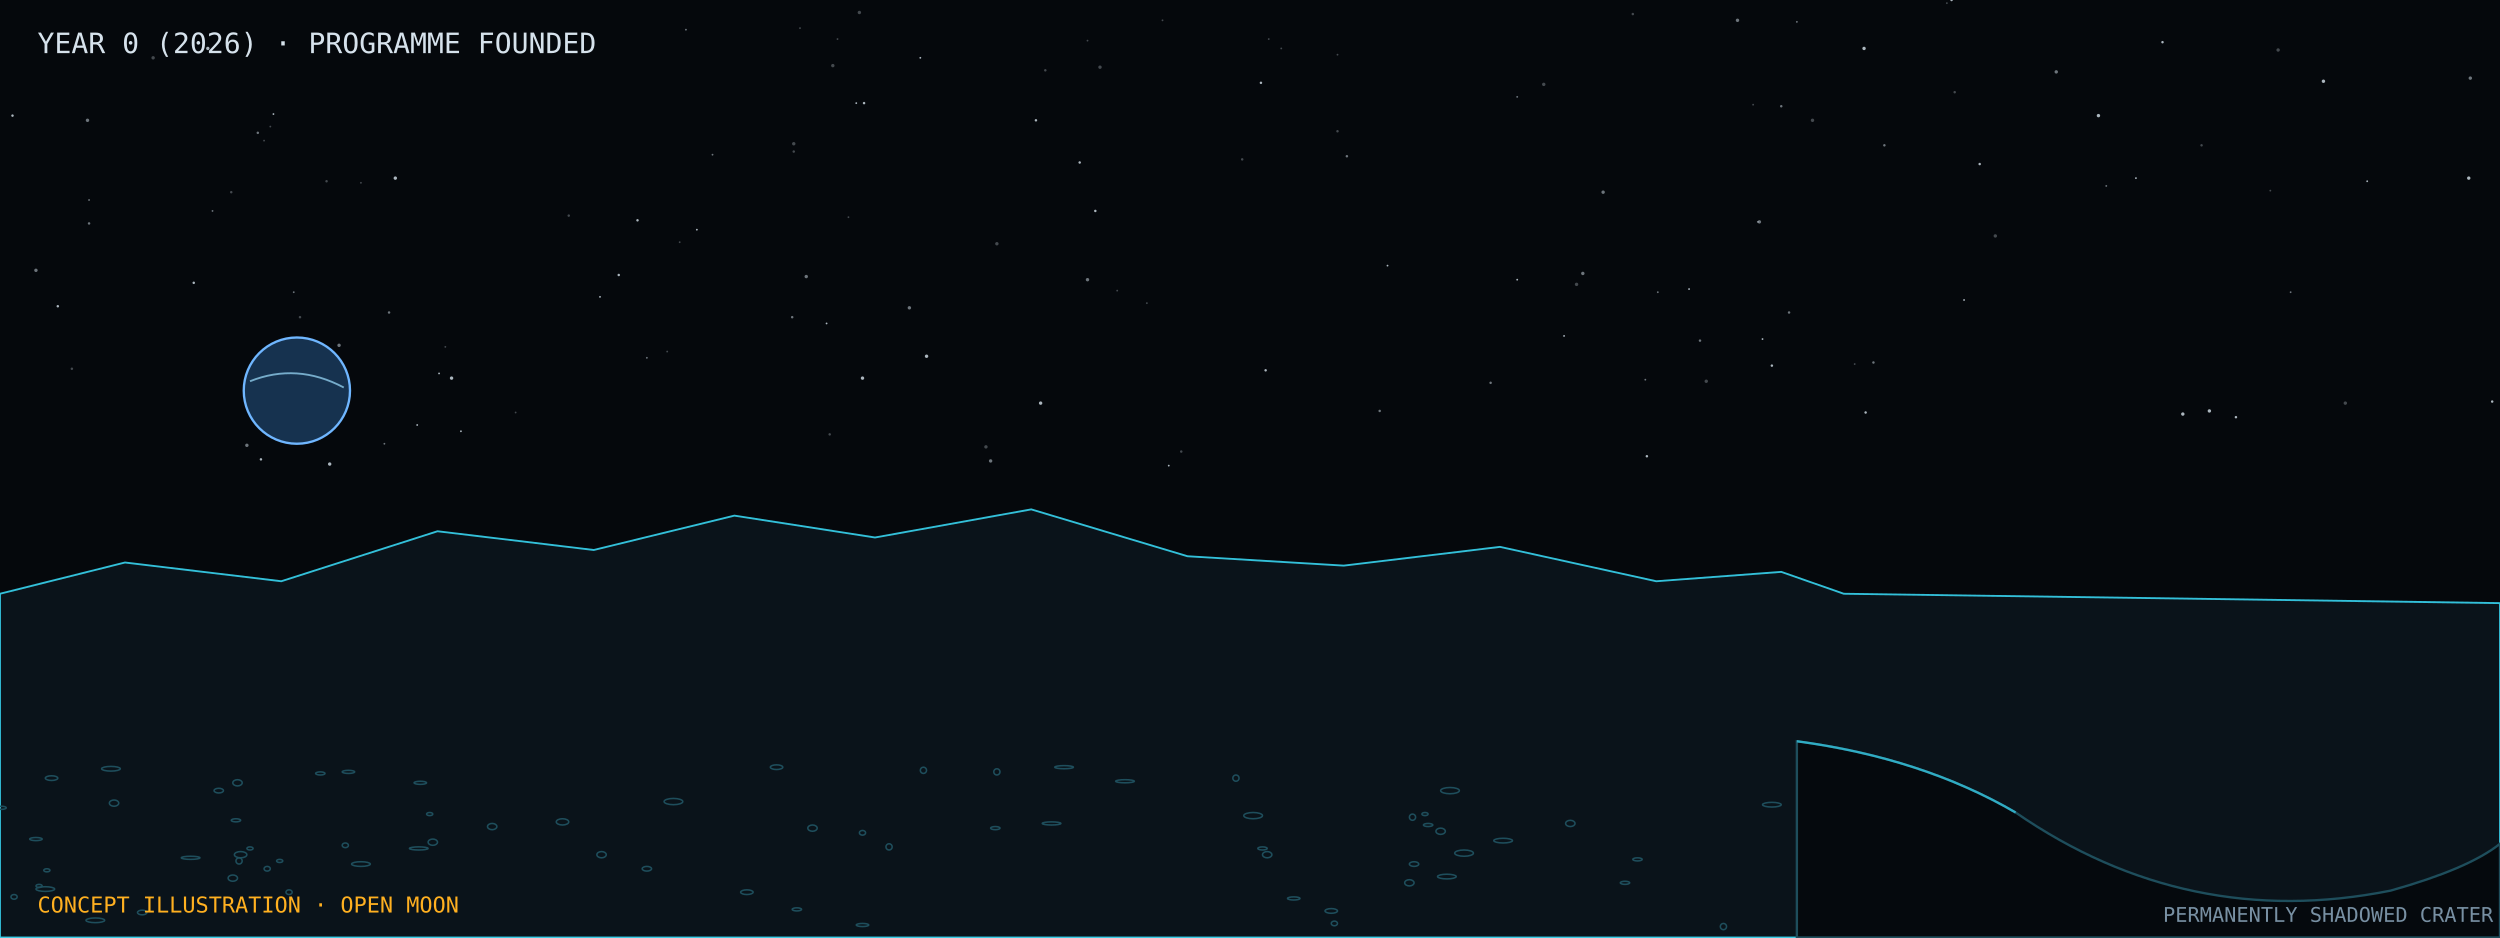
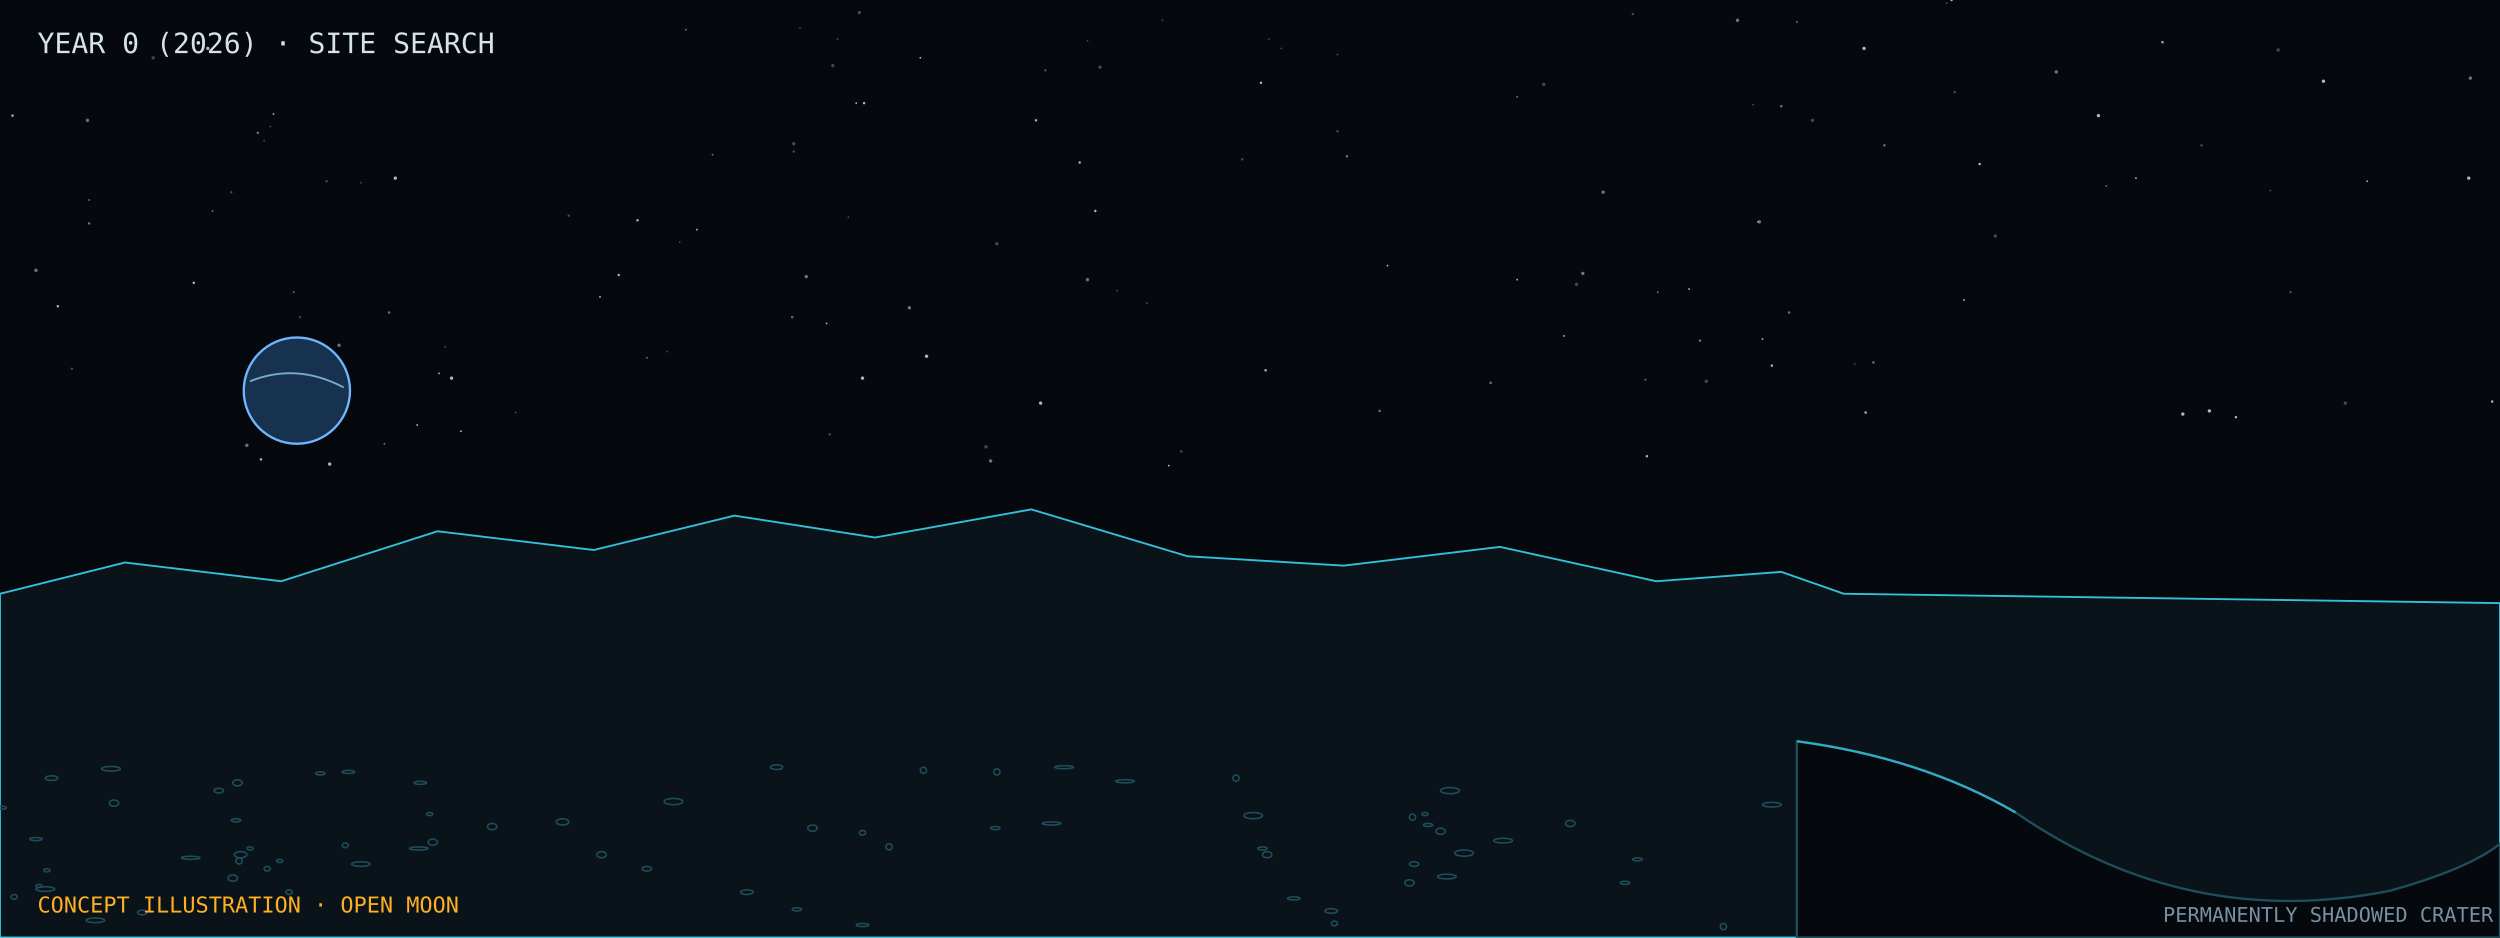
- <svg xmlns="http://www.w3.org/2000/svg" viewBox="0 0 1600 600" width="1600" height="600" role="img" aria-label="Concept illustration of the Open Moon base: YEAR 0 (2026) · PROGRAMME FOUNDED">
+ <svg xmlns="http://www.w3.org/2000/svg" viewBox="0 0 1600 600" width="1600" height="600" role="img" aria-label="Concept illustration of the Open Moon base: YEAR 0 (2026) · SITE SEARCH">
  <rect width="1600" height="600" fill="#05080c" />
  <circle cx="663" cy="77" r="0.8" fill="#d6e2ec" opacity="0.8" />
  <circle cx="98" cy="37" r="1.1" fill="#d6e2ec" opacity="0.3" />
  <circle cx="748" cy="298" r="0.6" fill="#d6e2ec" opacity="0.8" />
  <circle cx="439" cy="19" r="0.6" fill="#d6e2ec" opacity="0.5" />
  <circle cx="856" cy="35" r="0.6" fill="#d6e2ec" opacity="0.3" />
  <circle cx="1128" cy="217" r="0.6" fill="#d6e2ec" opacity="0.8" />
  <circle cx="253" cy="114" r="1.1" fill="#d6e2ec" opacity="0.8" />
  <circle cx="1193" cy="31" r="1.1" fill="#d6e2ec" opacity="0.8" />
  <circle cx="812" cy="25" r="0.6" fill="#d6e2ec" opacity="0.3" />
  <circle cx="1140" cy="68" r="0.8" fill="#d6e2ec" opacity="0.5" />
  <circle cx="295" cy="276" r="0.6" fill="#d6e2ec" opacity="0.8" />
  <circle cx="631" cy="286" r="1.1" fill="#d6e2ec" opacity="0.3" />
  <circle cx="211" cy="297" r="1.1" fill="#d6e2ec" opacity="0.8" />
  <circle cx="384" cy="190" r="0.6" fill="#d6e2ec" opacity="0.8" />
  <circle cx="1458" cy="32" r="1.1" fill="#d6e2ec" opacity="0.3" />
  <circle cx="1267" cy="105" r="0.8" fill="#d6e2ec" opacity="0.8" />
  <circle cx="1088" cy="218" r="0.8" fill="#d6e2ec" opacity="0.5" />
  <circle cx="1199" cy="232" r="0.8" fill="#d6e2ec" opacity="0.5" />
  <circle cx="508" cy="92" r="1.1" fill="#d6e2ec" opacity="0.3" />
  <circle cx="167" cy="294" r="0.8" fill="#d6e2ec" opacity="0.8" />
  <circle cx="1013" cy="175" r="1.1" fill="#d6e2ec" opacity="0.5" />
  <circle cx="589" cy="37" r="0.6" fill="#d6e2ec" opacity="0.8" />
  <circle cx="856" cy="84" r="0.8" fill="#d6e2ec" opacity="0.3" />
  <circle cx="1001" cy="215" r="0.6" fill="#d6e2ec" opacity="0.8" />
  <circle cx="158" cy="285" r="1.1" fill="#d6e2ec" opacity="0.5" />
  <circle cx="696" cy="179" r="1.1" fill="#d6e2ec" opacity="0.5" />
  <circle cx="1187" cy="233" r="0.6" fill="#d6e2ec" opacity="0.3" />
  <circle cx="552" cy="242" r="1.1" fill="#d6e2ec" opacity="0.8" />
  <circle cx="133" cy="31" r="1.1" fill="#d6e2ec" opacity="0.8" />
  <circle cx="634" cy="295" r="1.1" fill="#d6e2ec" opacity="0.5" />
  <circle cx="582" cy="197" r="1.1" fill="#d6e2ec" opacity="0.5" />
  <circle cx="46" cy="236" r="0.8" fill="#d6e2ec" opacity="0.3" />
  <circle cx="1251" cy="59" r="0.8" fill="#d6e2ec" opacity="0.3" />
  <circle cx="446" cy="147" r="0.6" fill="#d6e2ec" opacity="0.8" />
  <circle cx="507" cy="203" r="0.8" fill="#d6e2ec" opacity="0.5" />
  <circle cx="165" cy="85" r="0.8" fill="#d6e2ec" opacity="0.5" />
  <circle cx="1125" cy="142" r="0.6" fill="#d6e2ec" opacity="0.5" />
  <circle cx="1126" cy="142" r="1.1" fill="#d6e2ec" opacity="0.5" />
  <circle cx="734" cy="194" r="0.6" fill="#d6e2ec" opacity="0.3" />
  <circle cx="169" cy="90" r="0.6" fill="#d6e2ec" opacity="0.3" />
  <circle cx="1348" cy="119" r="0.6" fill="#d6e2ec" opacity="0.5" />
  <circle cx="1206" cy="93" r="0.8" fill="#d6e2ec" opacity="0.5" />
  <circle cx="8" cy="74" r="0.8" fill="#d6e2ec" opacity="0.8" />
  <circle cx="756" cy="289" r="0.8" fill="#d6e2ec" opacity="0.3" />
  <circle cx="1414" cy="263" r="1.1" fill="#d6e2ec" opacity="0.8" />
  <circle cx="1384" cy="27" r="0.8" fill="#d6e2ec" opacity="0.8" />
  <circle cx="1145" cy="200" r="0.8" fill="#d6e2ec" opacity="0.5" />
  <circle cx="807" cy="53" r="0.8" fill="#d6e2ec" opacity="0.8" />
  <circle cx="820" cy="31" r="0.6" fill="#d6e2ec" opacity="0.3" />
  <circle cx="427" cy="225" r="0.6" fill="#d6e2ec" opacity="0.3" />
  <circle cx="696" cy="26" r="0.6" fill="#d6e2ec" opacity="0.3" />
  <circle cx="1160" cy="77" r="1.1" fill="#d6e2ec" opacity="0.3" />
  <circle cx="744" cy="13" r="0.6" fill="#d6e2ec" opacity="0.3" />
  <circle cx="1257" cy="192" r="0.6" fill="#d6e2ec" opacity="0.8" />
  <circle cx="516" cy="177" r="1.1" fill="#d6e2ec" opacity="0.5" />
  <circle cx="971" cy="62" r="0.6" fill="#d6e2ec" opacity="0.5" />
  <circle cx="954" cy="245" r="0.8" fill="#d6e2ec" opacity="0.5" />
  <circle cx="175" cy="73" r="0.6" fill="#d6e2ec" opacity="0.8" />
  <circle cx="701" cy="135" r="0.8" fill="#d6e2ec" opacity="0.8" />
  <circle cx="330" cy="264" r="0.6" fill="#d6e2ec" opacity="0.3" />
  <circle cx="1081" cy="185" r="0.6" fill="#d6e2ec" opacity="0.8" />
  <circle cx="1112" cy="13" r="1.1" fill="#d6e2ec" opacity="0.5" />
  <circle cx="1316" cy="46" r="1.1" fill="#d6e2ec" opacity="0.5" />
  <circle cx="1061" cy="187" r="0.6" fill="#d6e2ec" opacity="0.5" />
  <circle cx="1580" cy="114" r="1.1" fill="#d6e2ec" opacity="0.8" />
  <circle cx="1595" cy="257" r="0.8" fill="#d6e2ec" opacity="0.8" />
  <circle cx="456" cy="99" r="0.6" fill="#d6e2ec" opacity="0.5" />
  <circle cx="1515" cy="116" r="0.6" fill="#d6e2ec" opacity="0.8" />
  <circle cx="1009" cy="182" r="1.1" fill="#d6e2ec" opacity="0.3" />
  <circle cx="57" cy="143" r="0.8" fill="#d6e2ec" opacity="0.5" />
  <circle cx="396" cy="176" r="0.8" fill="#d6e2ec" opacity="0.8" />
  <circle cx="715" cy="186" r="0.6" fill="#d6e2ec" opacity="0.3" />
  <circle cx="209" cy="116" r="0.8" fill="#d6e2ec" opacity="0.3" />
  <circle cx="691" cy="104" r="0.8" fill="#d6e2ec" opacity="0.8" />
  <circle cx="1249" cy="0" r="0.8" fill="#d6e2ec" opacity="0.8" />
  <circle cx="704" cy="43" r="1.1" fill="#d6e2ec" opacity="0.3" />
  <circle cx="795" cy="102" r="0.8" fill="#d6e2ec" opacity="0.3" />
  <circle cx="888" cy="170" r="0.6" fill="#d6e2ec" opacity="0.8" />
  <circle cx="810" cy="237" r="0.8" fill="#d6e2ec" opacity="0.8" />
  <circle cx="173" cy="81" r="0.6" fill="#d6e2ec" opacity="0.3" />
  <circle cx="56" cy="77" r="1.1" fill="#d6e2ec" opacity="0.5" />
  <circle cx="1343" cy="74" r="1.1" fill="#d6e2ec" opacity="0.8" />
  <circle cx="971" cy="179" r="0.6" fill="#d6e2ec" opacity="0.8" />
  <circle cx="1122" cy="67" r="0.6" fill="#d6e2ec" opacity="0.3" />
  <circle cx="1487" cy="52" r="1.1" fill="#d6e2ec" opacity="0.8" />
  <circle cx="285" cy="222" r="0.6" fill="#d6e2ec" opacity="0.3" />
  <circle cx="57" cy="128" r="0.6" fill="#d6e2ec" opacity="0.5" />
  <circle cx="1026" cy="123" r="1.1" fill="#d6e2ec" opacity="0.5" />
  <circle cx="531" cy="278" r="0.8" fill="#d6e2ec" opacity="0.3" />
  <circle cx="124" cy="181" r="0.8" fill="#d6e2ec" opacity="0.8" />
  <circle cx="1194" cy="264" r="0.8" fill="#d6e2ec" opacity="0.8" />
  <circle cx="267" cy="272" r="0.6" fill="#d6e2ec" opacity="0.8" />
  <circle cx="1045" cy="9" r="0.8" fill="#d6e2ec" opacity="0.3" />
  <circle cx="1246" cy="2" r="0.6" fill="#d6e2ec" opacity="0.3" />
  <circle cx="289" cy="242" r="1.1" fill="#d6e2ec" opacity="0.8" />
  <circle cx="246" cy="284" r="0.6" fill="#d6e2ec" opacity="0.5" />
  <circle cx="1397" cy="265" r="1.1" fill="#d6e2ec" opacity="0.8" />
  <circle cx="988" cy="54" r="1.1" fill="#d6e2ec" opacity="0.3" />
  <circle cx="508" cy="97" r="0.8" fill="#d6e2ec" opacity="0.3" />
  <circle cx="1581" cy="50" r="1.1" fill="#d6e2ec" opacity="0.5" />
  <circle cx="1150" cy="14" r="0.6" fill="#d6e2ec" opacity="0.5" />
  <circle cx="666" cy="258" r="1.1" fill="#d6e2ec" opacity="0.8" />
  <circle cx="408" cy="141" r="0.8" fill="#d6e2ec" opacity="0.8" />
  <circle cx="1092" cy="244" r="1.1" fill="#d6e2ec" opacity="0.3" />
  <circle cx="1431" cy="267" r="0.8" fill="#d6e2ec" opacity="0.8" />
  <circle cx="414" cy="229" r="0.6" fill="#d6e2ec" opacity="0.5" />
  <circle cx="249" cy="200" r="0.8" fill="#d6e2ec" opacity="0.5" />
  <circle cx="148" cy="123" r="0.8" fill="#d6e2ec" opacity="0.3" />
  <circle cx="435" cy="155" r="0.6" fill="#d6e2ec" opacity="0.3" />
  <circle cx="1466" cy="187" r="0.6" fill="#d6e2ec" opacity="0.5" />
  <circle cx="281" cy="239" r="0.6" fill="#d6e2ec" opacity="0.8" />
  <circle cx="192" cy="203" r="0.8" fill="#d6e2ec" opacity="0.3" />
  <circle cx="1367" cy="114" r="0.6" fill="#d6e2ec" opacity="0.8" />
  <circle cx="883" cy="263" r="0.8" fill="#d6e2ec" opacity="0.5" />
  <circle cx="862" cy="100" r="0.8" fill="#d6e2ec" opacity="0.5" />
  <circle cx="188" cy="187" r="0.6" fill="#d6e2ec" opacity="0.5" />
  <circle cx="1134" cy="234" r="0.8" fill="#d6e2ec" opacity="0.8" />
  <circle cx="37" cy="196" r="0.8" fill="#d6e2ec" opacity="0.8" />
  <circle cx="1277" cy="151" r="1.1" fill="#d6e2ec" opacity="0.3" />
  <circle cx="231" cy="117" r="0.6" fill="#d6e2ec" opacity="0.3" />
  <circle cx="543" cy="139" r="0.6" fill="#d6e2ec" opacity="0.3" />
  <circle cx="553" cy="66" r="0.8" fill="#d6e2ec" opacity="0.8" />
  <circle cx="529" cy="207" r="0.6" fill="#d6e2ec" opacity="0.8" />
  <circle cx="1054" cy="292" r="0.8" fill="#d6e2ec" opacity="0.8" />
  <circle cx="669" cy="45" r="0.8" fill="#d6e2ec" opacity="0.3" />
  <circle cx="1409" cy="93" r="0.8" fill="#d6e2ec" opacity="0.3" />
  <circle cx="550" cy="8" r="1.1" fill="#d6e2ec" opacity="0.3" />
  <circle cx="533" cy="42" r="1.1" fill="#d6e2ec" opacity="0.3" />
  <circle cx="136" cy="135" r="0.6" fill="#d6e2ec" opacity="0.5" />
  <circle cx="23" cy="173" r="1.1" fill="#d6e2ec" opacity="0.5" />
  <circle cx="548" cy="66" r="0.6" fill="#d6e2ec" opacity="0.8" />
  <circle cx="1453" cy="122" r="0.6" fill="#d6e2ec" opacity="0.3" />
  <circle cx="536" cy="25" r="0.6" fill="#d6e2ec" opacity="0.3" />
  <circle cx="638" cy="156" r="1.1" fill="#d6e2ec" opacity="0.3" />
  <circle cx="593" cy="228" r="1.1" fill="#d6e2ec" opacity="0.8" />
  <circle cx="364" cy="138" r="0.8" fill="#d6e2ec" opacity="0.3" />
  <circle cx="512" cy="18" r="0.6" fill="#d6e2ec" opacity="0.3" />
  <circle cx="1501" cy="258" r="1.1" fill="#d6e2ec" opacity="0.3" />
  <circle cx="1053" cy="243" r="0.6" fill="#d6e2ec" opacity="0.5" />
  <circle cx="217" cy="221" r="1.1" fill="#d6e2ec" opacity="0.5" />
  <circle cx="190" cy="250" r="34" fill="#16324f" stroke="#6fb6ff" stroke-width="1.5" />
  <path d="M160 244 Q190 232 220 248" stroke="#9ee0ff" stroke-width="1.2" fill="none" opacity=".7" />
  <path d="M0 380 L80 360 L180 372 L280 340 L380 352 L470 330 L560 344 L660 326 L760 356 L860 362 L960 350 L1060 372 L1140 366 L1180 380 L1600 386 L1600 600 L0 600Z" fill="#0b141c" stroke="#38d4f0" stroke-width="1.2" opacity=".9" />
  <path d="M0 0 470.0 L20 473.2 L40 476.0 L60 478.1 L80 479.3 L100 479.5 L120 478.8 L140 477.5 L160 476.0 L180 474.5 L200 473.4 L220 473.0 L240 473.3 L260 474.3 L280 475.7 L300 477.2 L320 478.5 L340 479.3 L360 479.2 L380 478.2 L400 476.2 L420 473.5 L440 470.3 L460 467.1 L480 464.2 L500 462.0 L520 460.7 L540 460.3 L560 460.9 L580 462.1 L600 463.7 L620 465.2 L640 466.4 L660 467.0 L680 466.8 L700 466.0 L720 464.6 L740 463.1 L760 461.7 L780 460.9 L800 460.9 L820 461.8 L840 463.6 L860 466.3 L880 469.4 L900 472.6 L920 475.6 L940 477.9 L960 479.3 L980 479.8 L1000 479.3 L1020 478.2 L1040 476.6 L1060 475.0 L1080 473.7 L1100 473.1 L1120 473.1 L1140 473.8 L1160 475.1 L1180 476.6 L1200 478.0 L1220 478.9 L1240 479.0 L1260 478.3 L1280 476.5 L1300 474.0 L1320 470.9 L1340 467.7 L1360 464.6 L1380 462.2 L1400 460.7 L1420 460.1 L1440 460.4 L1460 461.5 L1480 463.1 L1500 464.7 L1520 466.1 L1540 466.9 L1560 467.0 L1580 466.4 L1600 465.2 L1600 600 L0 600Z" fill="#0e1922" stroke="#38d4f0" stroke-width="1.5" />
  <ellipse cx="926" cy="561" rx="6" ry="1.5" fill="none" stroke="#1e4e5c" stroke-width="1" />
  <ellipse cx="1040" cy="565" rx="3" ry="1" fill="none" stroke="#1e4e5c" stroke-width="1" />
  <ellipse cx="1048" cy="550" rx="3" ry="1" fill="none" stroke="#1e4e5c" stroke-width="1" />
  <ellipse cx="914" cy="528" rx="3" ry="1" fill="none" stroke="#1e4e5c" stroke-width="1" />
  <ellipse cx="1103" cy="593" rx="2" ry="2" fill="none" stroke="#1e4e5c" stroke-width="1" />
  <ellipse cx="811" cy="547" rx="3" ry="2" fill="none" stroke="#1e4e5c" stroke-width="1" />
  <ellipse cx="30" cy="557" rx="2" ry="1" fill="none" stroke="#1e4e5c" stroke-width="1" />
  <ellipse cx="73" cy="514" rx="3" ry="2" fill="none" stroke="#1e4e5c" stroke-width="1" />
  <ellipse cx="61" cy="589" rx="6" ry="1.5" fill="none" stroke="#1e4e5c" stroke-width="1" />
  <ellipse cx="902" cy="565" rx="3" ry="2" fill="none" stroke="#1e4e5c" stroke-width="1" />
  <ellipse cx="478" cy="571" rx="4" ry="1.5" fill="none" stroke="#1e4e5c" stroke-width="1" />
  <ellipse cx="9" cy="574" rx="2" ry="1.5" fill="none" stroke="#1e4e5c" stroke-width="1" />
  <ellipse cx="569" cy="542" rx="2" ry="2" fill="none" stroke="#1e4e5c" stroke-width="1" />
  <ellipse cx="520" cy="530" rx="3" ry="2" fill="none" stroke="#1e4e5c" stroke-width="1" />
  <ellipse cx="591" cy="493" rx="2" ry="2" fill="none" stroke="#1e4e5c" stroke-width="1" />
  <ellipse cx="221" cy="541" rx="2" ry="1.5" fill="none" stroke="#1e4e5c" stroke-width="1" />
  <ellipse cx="791" cy="498" rx="2" ry="2" fill="none" stroke="#1e4e5c" stroke-width="1" />
  <ellipse cx="1" cy="517" rx="3" ry="1" fill="none" stroke="#1e4e5c" stroke-width="1" />
  <ellipse cx="962" cy="538" rx="6" ry="1.5" fill="none" stroke="#1e4e5c" stroke-width="1" />
  <ellipse cx="149" cy="562" rx="3" ry="2" fill="none" stroke="#1e4e5c" stroke-width="1" />
  <ellipse cx="552" cy="533" rx="2" ry="1.5" fill="none" stroke="#1e4e5c" stroke-width="1" />
  <ellipse cx="681" cy="491" rx="6" ry="1" fill="none" stroke="#1e4e5c" stroke-width="1" />
  <ellipse cx="275" cy="521" rx="2" ry="1" fill="none" stroke="#1e4e5c" stroke-width="1" />
  <ellipse cx="122" cy="549" rx="6" ry="1" fill="none" stroke="#1e4e5c" stroke-width="1" />
  <ellipse cx="385" cy="547" rx="3" ry="2" fill="none" stroke="#1e4e5c" stroke-width="1" />
  <ellipse cx="268" cy="543" rx="6" ry="1" fill="none" stroke="#1e4e5c" stroke-width="1" />
  <ellipse cx="808" cy="543" rx="3" ry="1" fill="none" stroke="#1e4e5c" stroke-width="1" />
  <ellipse cx="552" cy="592" rx="4" ry="1" fill="none" stroke="#1e4e5c" stroke-width="1" />
  <ellipse cx="431" cy="513" rx="6" ry="2" fill="none" stroke="#1e4e5c" stroke-width="1" />
  <ellipse cx="205" cy="495" rx="3" ry="1" fill="none" stroke="#1e4e5c" stroke-width="1" />
  <ellipse cx="904" cy="523" rx="2" ry="2" fill="none" stroke="#1e4e5c" stroke-width="1" />
  <ellipse cx="673" cy="527" rx="6" ry="1" fill="none" stroke="#1e4e5c" stroke-width="1" />
  <ellipse cx="152" cy="501" rx="3" ry="2" fill="none" stroke="#1e4e5c" stroke-width="1" />
  <ellipse cx="497" cy="491" rx="4" ry="1.5" fill="none" stroke="#1e4e5c" stroke-width="1" />
  <ellipse cx="928" cy="506" rx="6" ry="2" fill="none" stroke="#1e4e5c" stroke-width="1" />
  <ellipse cx="277" cy="539" rx="3" ry="2" fill="none" stroke="#1e4e5c" stroke-width="1" />
  <ellipse cx="315" cy="529" rx="3" ry="2" fill="none" stroke="#1e4e5c" stroke-width="1" />
  <ellipse cx="510" cy="582" rx="3" ry="1" fill="none" stroke="#1e4e5c" stroke-width="1" />
  <ellipse cx="1134" cy="515" rx="6" ry="1.5" fill="none" stroke="#1e4e5c" stroke-width="1" />
  <ellipse cx="160" cy="543" rx="2" ry="1" fill="none" stroke="#1e4e5c" stroke-width="1" />
  <ellipse cx="223" cy="494" rx="4" ry="1" fill="none" stroke="#1e4e5c" stroke-width="1" />
  <ellipse cx="802" cy="522" rx="6" ry="2" fill="none" stroke="#1e4e5c" stroke-width="1" />
  <ellipse cx="1005" cy="527" rx="3" ry="2" fill="none" stroke="#1e4e5c" stroke-width="1" />
  <ellipse cx="140" cy="506" rx="3" ry="1.5" fill="none" stroke="#1e4e5c" stroke-width="1" />
  <ellipse cx="151" cy="525" rx="3" ry="1" fill="none" stroke="#1e4e5c" stroke-width="1" />
  <ellipse cx="33" cy="498" rx="4" ry="1.5" fill="none" stroke="#1e4e5c" stroke-width="1" />
  <ellipse cx="912" cy="521" rx="2" ry="1" fill="none" stroke="#1e4e5c" stroke-width="1" />
  <ellipse cx="360" cy="526" rx="4" ry="2" fill="none" stroke="#1e4e5c" stroke-width="1" />
  <ellipse cx="269" cy="501" rx="4" ry="1" fill="none" stroke="#1e4e5c" stroke-width="1" />
  <ellipse cx="922" cy="532" rx="3" ry="2" fill="none" stroke="#1e4e5c" stroke-width="1" />
  <ellipse cx="71" cy="492" rx="6" ry="1.5" fill="none" stroke="#1e4e5c" stroke-width="1" />
  <ellipse cx="638" cy="494" rx="2" ry="2" fill="none" stroke="#1e4e5c" stroke-width="1" />
  <ellipse cx="153" cy="551" rx="2" ry="2" fill="none" stroke="#1e4e5c" stroke-width="1" />
  <ellipse cx="637" cy="530" rx="3" ry="1" fill="none" stroke="#1e4e5c" stroke-width="1" />
  <ellipse cx="154" cy="547" rx="4" ry="2" fill="none" stroke="#1e4e5c" stroke-width="1" />
  <ellipse cx="91" cy="584" rx="3" ry="1.5" fill="none" stroke="#1e4e5c" stroke-width="1" />
  <ellipse cx="720" cy="500" rx="6" ry="1" fill="none" stroke="#1e4e5c" stroke-width="1" />
  <ellipse cx="854" cy="591" rx="2" ry="1.5" fill="none" stroke="#1e4e5c" stroke-width="1" />
  <ellipse cx="29" cy="569" rx="6" ry="1.5" fill="none" stroke="#1e4e5c" stroke-width="1" />
  <ellipse cx="25" cy="567" rx="2" ry="1" fill="none" stroke="#1e4e5c" stroke-width="1" />
  <ellipse cx="185" cy="571" rx="2" ry="1.5" fill="none" stroke="#1e4e5c" stroke-width="1" />
  <ellipse cx="852" cy="583" rx="4" ry="1.5" fill="none" stroke="#1e4e5c" stroke-width="1" />
  <ellipse cx="937" cy="546" rx="6" ry="2" fill="none" stroke="#1e4e5c" stroke-width="1" />
  <ellipse cx="171" cy="556" rx="2" ry="1.5" fill="none" stroke="#1e4e5c" stroke-width="1" />
  <ellipse cx="179" cy="551" rx="2" ry="1" fill="none" stroke="#1e4e5c" stroke-width="1" />
  <ellipse cx="231" cy="553" rx="6" ry="1.5" fill="none" stroke="#1e4e5c" stroke-width="1" />
  <ellipse cx="23" cy="537" rx="4" ry="1" fill="none" stroke="#1e4e5c" stroke-width="1" />
  <ellipse cx="414" cy="556" rx="3" ry="1.5" fill="none" stroke="#1e4e5c" stroke-width="1" />
  <ellipse cx="905" cy="553" rx="3" ry="1.5" fill="none" stroke="#1e4e5c" stroke-width="1" />
  <ellipse cx="828" cy="575" rx="4" ry="1" fill="none" stroke="#1e4e5c" stroke-width="1" />
  <path d="M1150 474.4 Q1230 485.1 1290 520 Q1400 596 1530 570 Q1580 556 1600 540 L1600 600 L1150 600Z" fill="#05090d" stroke="#1e4e5c" stroke-width="1.5" />
  <path d="M1150 474.4 Q1230 485.1 1290 520" fill="none" stroke="#38d4f0" stroke-width="1.5" opacity=".7" />
  <text x="1490" y="590" fill="#7890a3" font-family="Share Tech Mono, monospace" font-size="13" text-anchor="middle">PERMANENTLY SHADOWED CRATER</text>
  <text x="24" y="584" fill="#ffb020" font-family="Share Tech Mono, monospace" font-size="14">CONCEPT ILLUSTRATION · OPEN MOON</text>
-   <text x="24" y="34" fill="#d6e2ec" font-family="Share Tech Mono, monospace" font-size="18">YEAR 0 (2026) · PROGRAMME FOUNDED</text>
+   <text x="24" y="34" fill="#d6e2ec" font-family="Share Tech Mono, monospace" font-size="18">YEAR 0 (2026) · SITE SEARCH</text>
</svg>
